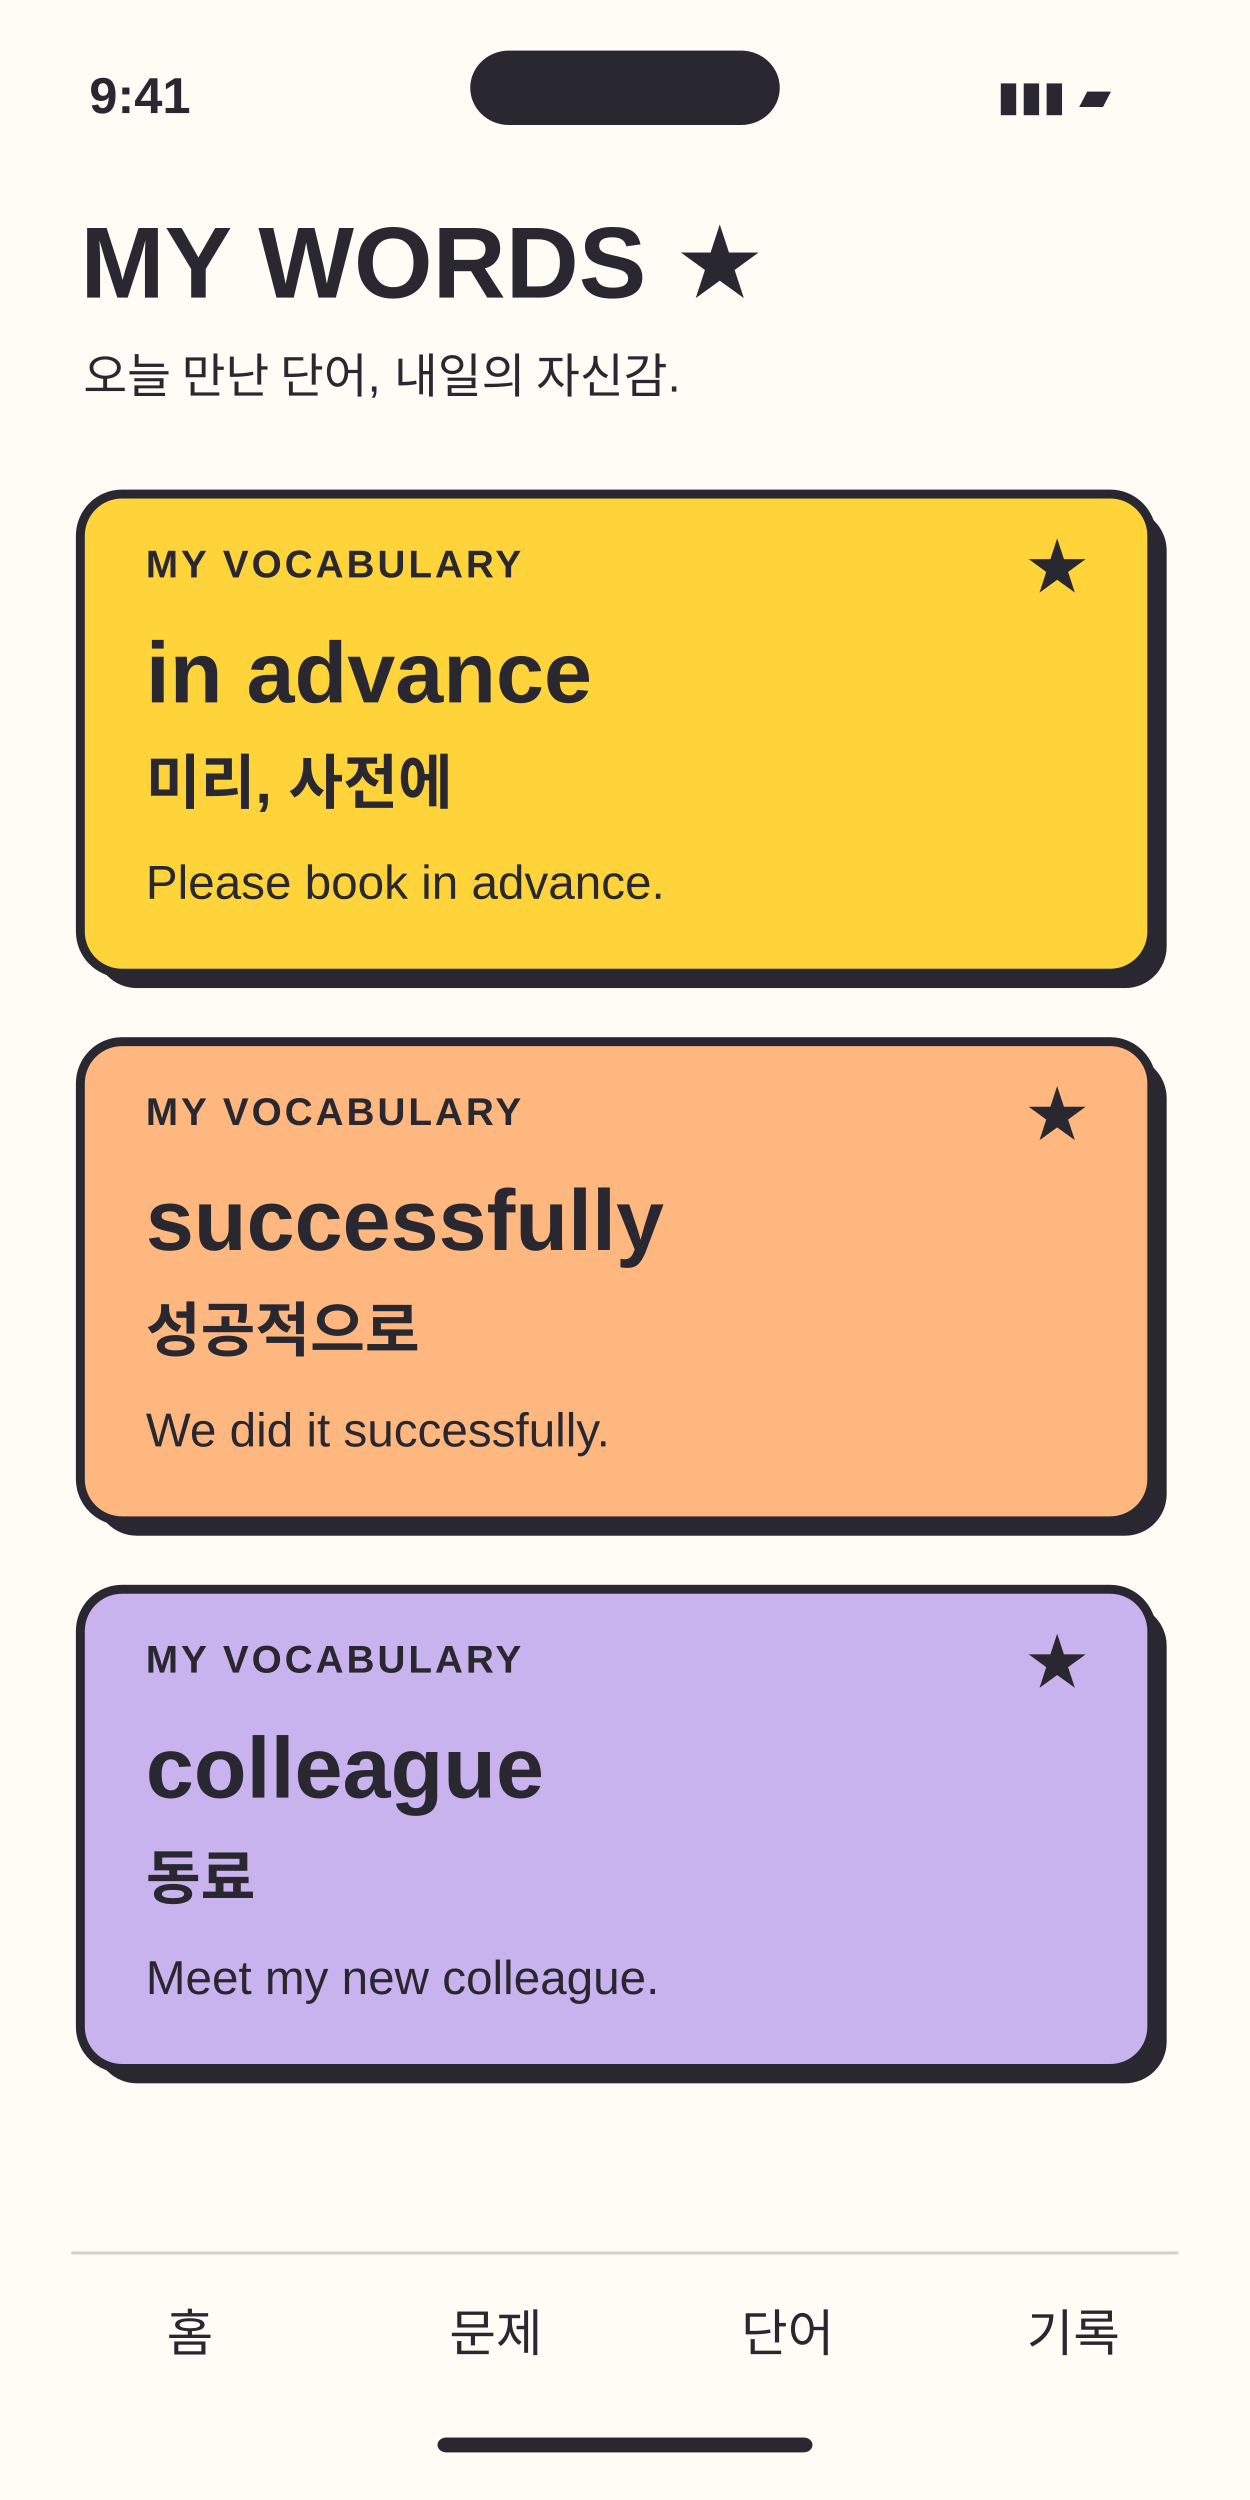
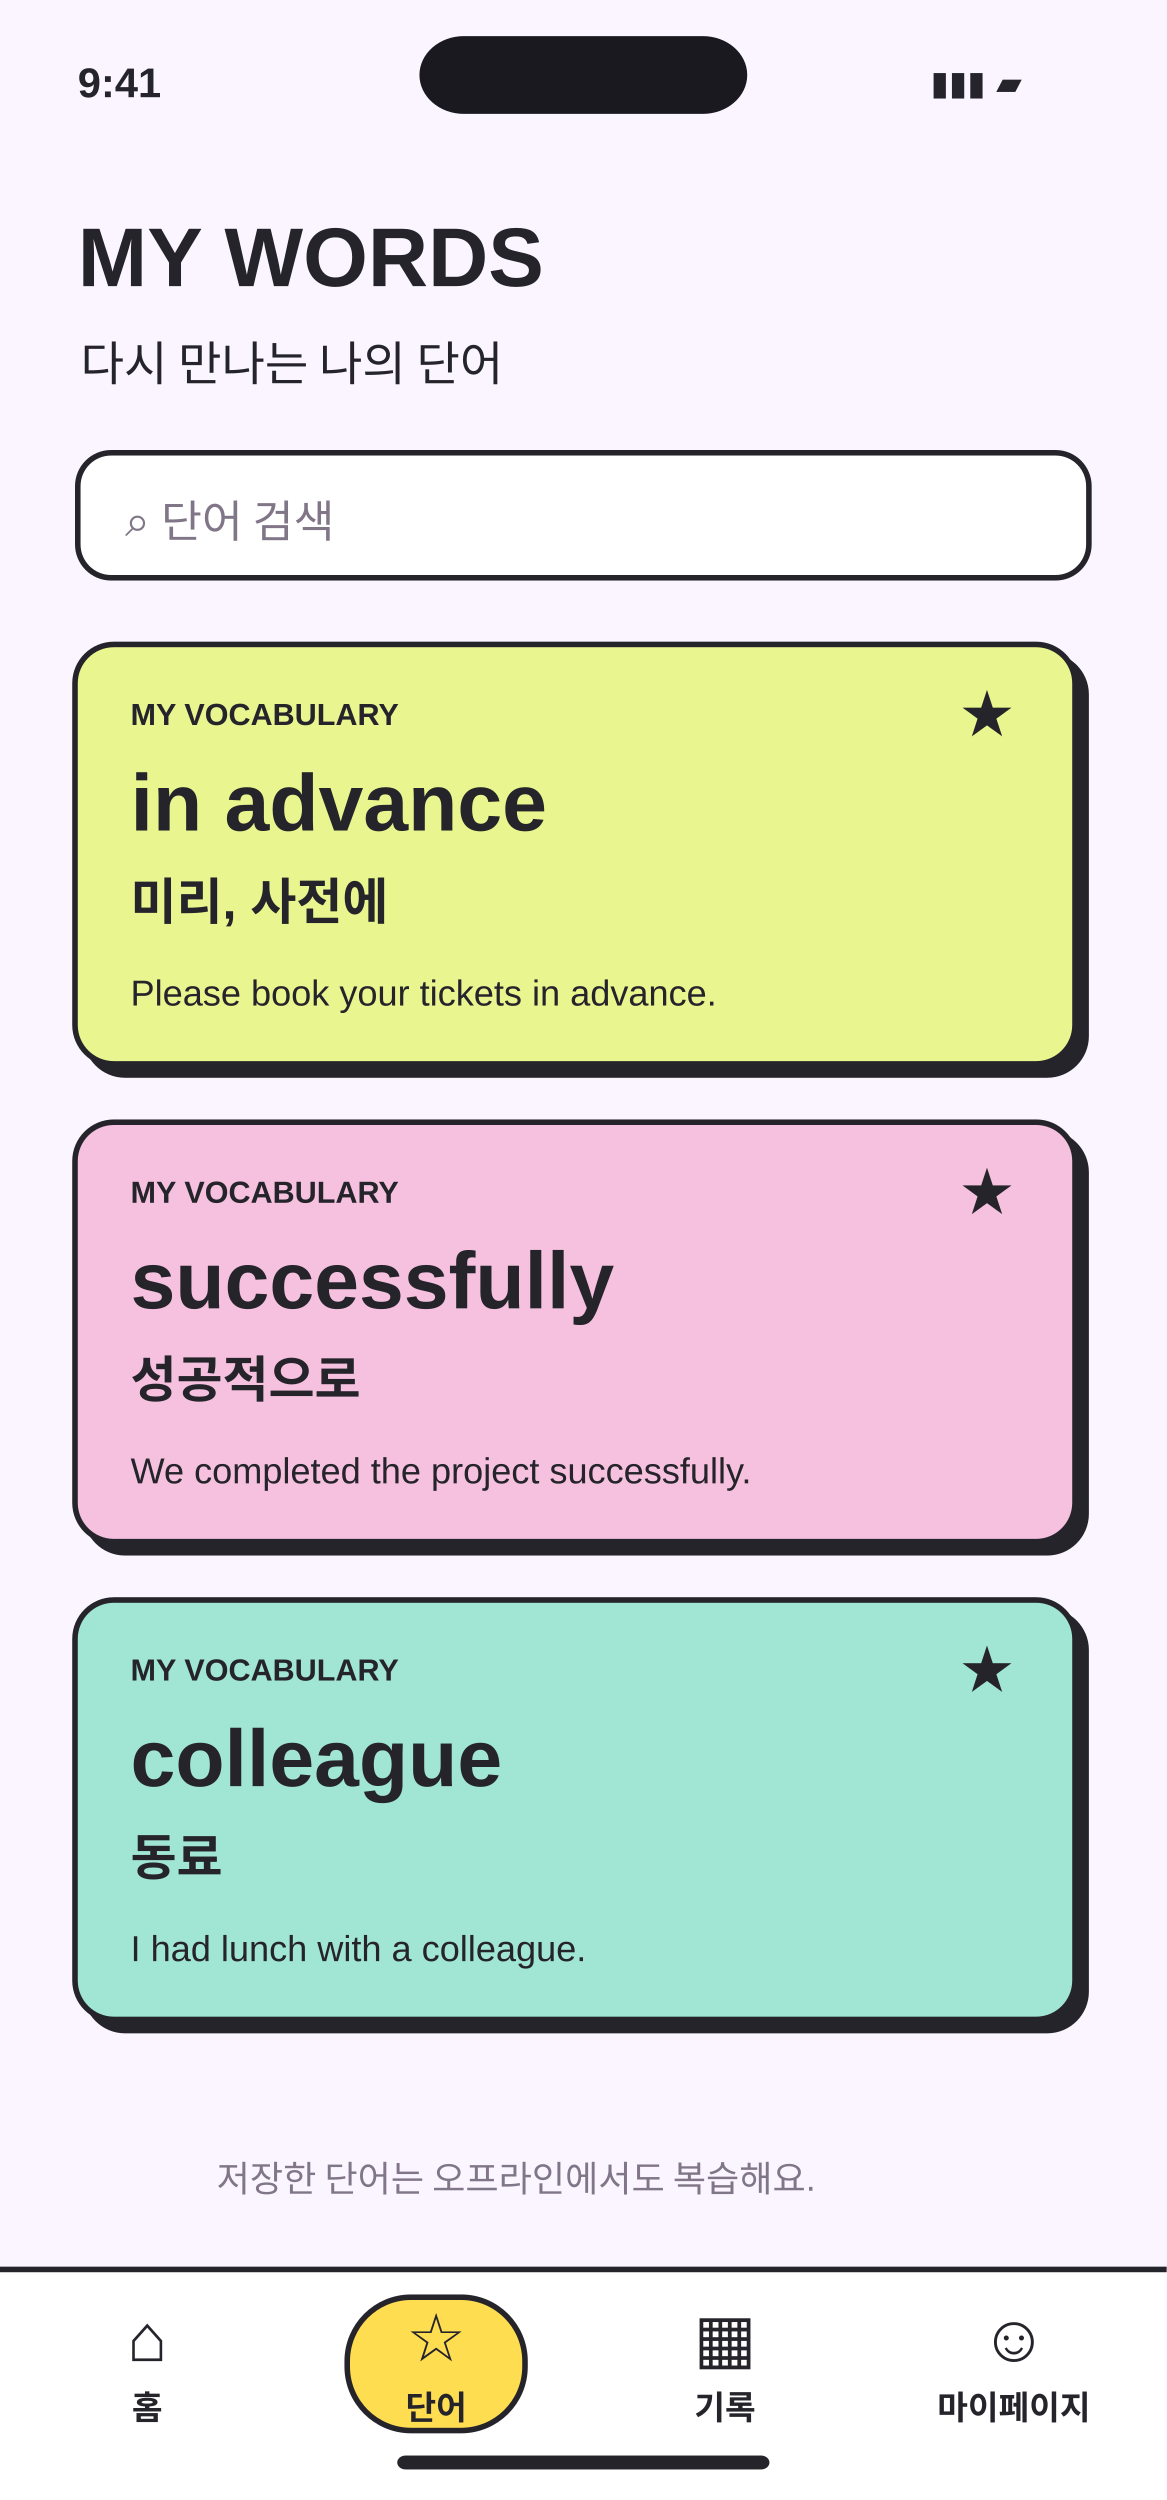
- <svg xmlns="http://www.w3.org/2000/svg" width="420" height="840" viewBox="0 0 420 840">
-   <style>text{font-family:Arial,'Apple SD Gothic Neo',sans-serif;fill:#292830} .bold{font-weight:800}.tiny{font-size:13px;letter-spacing:1px}</style>
-   <rect width="420" height="840" fill="#fffcf5" />
-   <text x="30" y="38" font-size="17" class="bold">9:41</text>
-   <rect x="158" y="17" width="104" height="25" rx="13" fill="#292830" />
-   <text x="335" y="37" font-size="14">▮▮▮ ▰</text>
-   <text x="27" y="100" font-size="34" class="bold">MY WORDS ★</text>
-   <text x="28" y="132" font-size="16">오늘 만난 단어, 내일의 자신감.</text>
-   <rect x="32" y="171" width="360" height="161" rx="14" fill="#292830" />
-   <rect x="27" y="166" width="360" height="161" rx="14" fill="#ffd43b" stroke="#292830" stroke-width="3" />
-   <text x="49" y="194" class="tiny bold">MY VOCABULARY</text>
-   <text x="344" y="199" font-size="25">★</text>
-   <text x="49" y="236" font-size="29" class="bold">in advance</text>
-   <text x="49" y="270" font-size="20" class="bold">미리, 사전에</text>
-   <text x="49" y="302" font-size="16">Please book in advance.</text>
-   <rect x="32" y="355" width="360" height="161" rx="14" fill="#292830" />
-   <rect x="27" y="350" width="360" height="161" rx="14" fill="#ffb780" stroke="#292830" stroke-width="3" />
-   <text x="49" y="378" class="tiny bold">MY VOCABULARY</text>
-   <text x="344" y="383" font-size="25">★</text>
-   <text x="49" y="420" font-size="29" class="bold">successfully</text>
-   <text x="49" y="454" font-size="20" class="bold">성공적으로</text>
-   <text x="49" y="486" font-size="16">We did it successfully.</text>
-   <rect x="32" y="539" width="360" height="161" rx="14" fill="#292830" />
-   <rect x="27" y="534" width="360" height="161" rx="14" fill="#c8b3ee" stroke="#292830" stroke-width="3" />
-   <text x="49" y="562" class="tiny bold">MY VOCABULARY</text>
-   <text x="344" y="567" font-size="25">★</text>
-   <text x="49" y="604" font-size="29" class="bold">colleague</text>
-   <text x="49" y="638" font-size="20" class="bold">동료</text>
-   <text x="49" y="670" font-size="16">Meet my new colleague.</text>
-   <path d="M24 757H396" stroke="#d5d0c8" />
-   <text x="56" y="790" font-size="17">홈</text>
-   <text x="151" y="790" font-size="17">문제</text>
-   <text x="249" y="790" font-size="17">단어</text>
-   <text x="345" y="790" font-size="17">기록</text>
-   <rect x="147" y="819" width="126" height="5" rx="3" fill="#292830" />
+ <svg xmlns="http://www.w3.org/2000/svg" width="630" height="1350" viewBox="0 0 420 900">
+   <style>text{font-family:Arial,'Apple SD Gothic Neo','Malgun Gothic',sans-serif}</style>
+   <rect x="0" y="0" width="420" height="900" rx="0" fill="#faf5ff" stroke="none" stroke-width="0" />
+   <text x="28" y="35" font-size="15" font-weight="700" fill="#25242b">9:41</text>
+   <rect x="151" y="13" width="118" height="28" rx="16" fill="#19191f" stroke="none" stroke-width="0" />
+   <text x="335" y="34" font-size="12" font-weight="500" fill="#25242b">▮▮▮ ▰</text>
+   <text x="28" y="103" font-size="30" font-weight="800" fill="#25242b">MY WORDS</text>
+   <text x="29" y="137" font-size="17" font-weight="500" fill="#25242b">다시 만나는 나의 단어</text>
+   <rect x="28" y="163" width="364" height="45" rx="12" fill="#fff" stroke="#25242b" stroke-width="2" />
+   <text x="45" y="193" font-size="16" font-weight="500" fill="#817687">⌕ 단어 검색</text>
+   <rect x="31" y="236" width="360" height="151" rx="14" fill="#25242b" stroke="#25242b" stroke-width="2" />
+   <rect x="27" y="232" width="360" height="151" rx="14" fill="#e9f58e" stroke="#25242b" stroke-width="2" />
+   <text x="47" y="261" font-size="11" font-weight="700" fill="#25242b">MY VOCABULARY</text>
+   <text x="345" y="265" font-size="23" font-weight="700" fill="#25242b">★</text>
+   <text x="47" y="299" font-size="29" font-weight="800" fill="#25242b">in advance</text>
+   <text x="47" y="331" font-size="18" font-weight="700" fill="#25242b">미리, 사전에</text>
+   <text x="47" y="362" font-size="13" font-weight="500" fill="#25242b">Please book your tickets in advance.</text>
+   <rect x="31" y="408" width="360" height="151" rx="14" fill="#25242b" stroke="#25242b" stroke-width="2" />
+   <rect x="27" y="404" width="360" height="151" rx="14" fill="#f5c1df" stroke="#25242b" stroke-width="2" />
+   <text x="47" y="433" font-size="11" font-weight="700" fill="#25242b">MY VOCABULARY</text>
+   <text x="345" y="437" font-size="23" font-weight="700" fill="#25242b">★</text>
+   <text x="47" y="471" font-size="29" font-weight="800" fill="#25242b">successfully</text>
+   <text x="47" y="503" font-size="18" font-weight="700" fill="#25242b">성공적으로</text>
+   <text x="47" y="534" font-size="13" font-weight="500" fill="#25242b">We completed the project successfully.</text>
+   <rect x="31" y="580" width="360" height="151" rx="14" fill="#25242b" stroke="#25242b" stroke-width="2" />
+   <rect x="27" y="576" width="360" height="151" rx="14" fill="#a1e5d5" stroke="#25242b" stroke-width="2" />
+   <text x="47" y="605" font-size="11" font-weight="700" fill="#25242b">MY VOCABULARY</text>
+   <text x="345" y="609" font-size="23" font-weight="700" fill="#25242b">★</text>
+   <text x="47" y="643" font-size="29" font-weight="800" fill="#25242b">colleague</text>
+   <text x="47" y="675" font-size="18" font-weight="700" fill="#25242b">동료</text>
+   <text x="47" y="706" font-size="13" font-weight="500" fill="#25242b">I had lunch with a colleague.</text>
+   <text x="78" y="789" font-size="13" font-weight="400" fill="#817687">저장한 단어는 오프라인에서도 복습해요.</text>
+   <rect x="0" y="817" width="420" height="83" rx="0" fill="#fff" stroke="none" stroke-width="0" />
+   <path d="M0 817H420" stroke="#25242b" stroke-width="2" />
+   <text x="53" y="850" font-size="24" font-weight="700" fill="#25242b" text-anchor="middle">⌂</text>
+   <text x="53" y="871" font-size="12" font-weight="700" fill="#25242b" text-anchor="middle">홈</text>
+   <rect x="125" y="827" width="64" height="48" rx="23" fill="#ffdd51" stroke="#25242b" stroke-width="2" />
+   <text x="157" y="850" font-size="24" font-weight="700" fill="#25242b" text-anchor="middle">☆</text>
+   <text x="157" y="871" font-size="12" font-weight="700" fill="#25242b" text-anchor="middle">단어</text>
+   <text x="261" y="850" font-size="24" font-weight="700" fill="#25242b" text-anchor="middle">▦</text>
+   <text x="261" y="871" font-size="12" font-weight="700" fill="#25242b" text-anchor="middle">기록</text>
+   <text x="365" y="850" font-size="24" font-weight="700" fill="#25242b" text-anchor="middle">☺</text>
+   <text x="365" y="871" font-size="12" font-weight="700" fill="#25242b" text-anchor="middle">마이페이지</text>
+   <rect x="143" y="884" width="134" height="5" rx="3" fill="#25242b" stroke="none" stroke-width="0" />
</svg>
